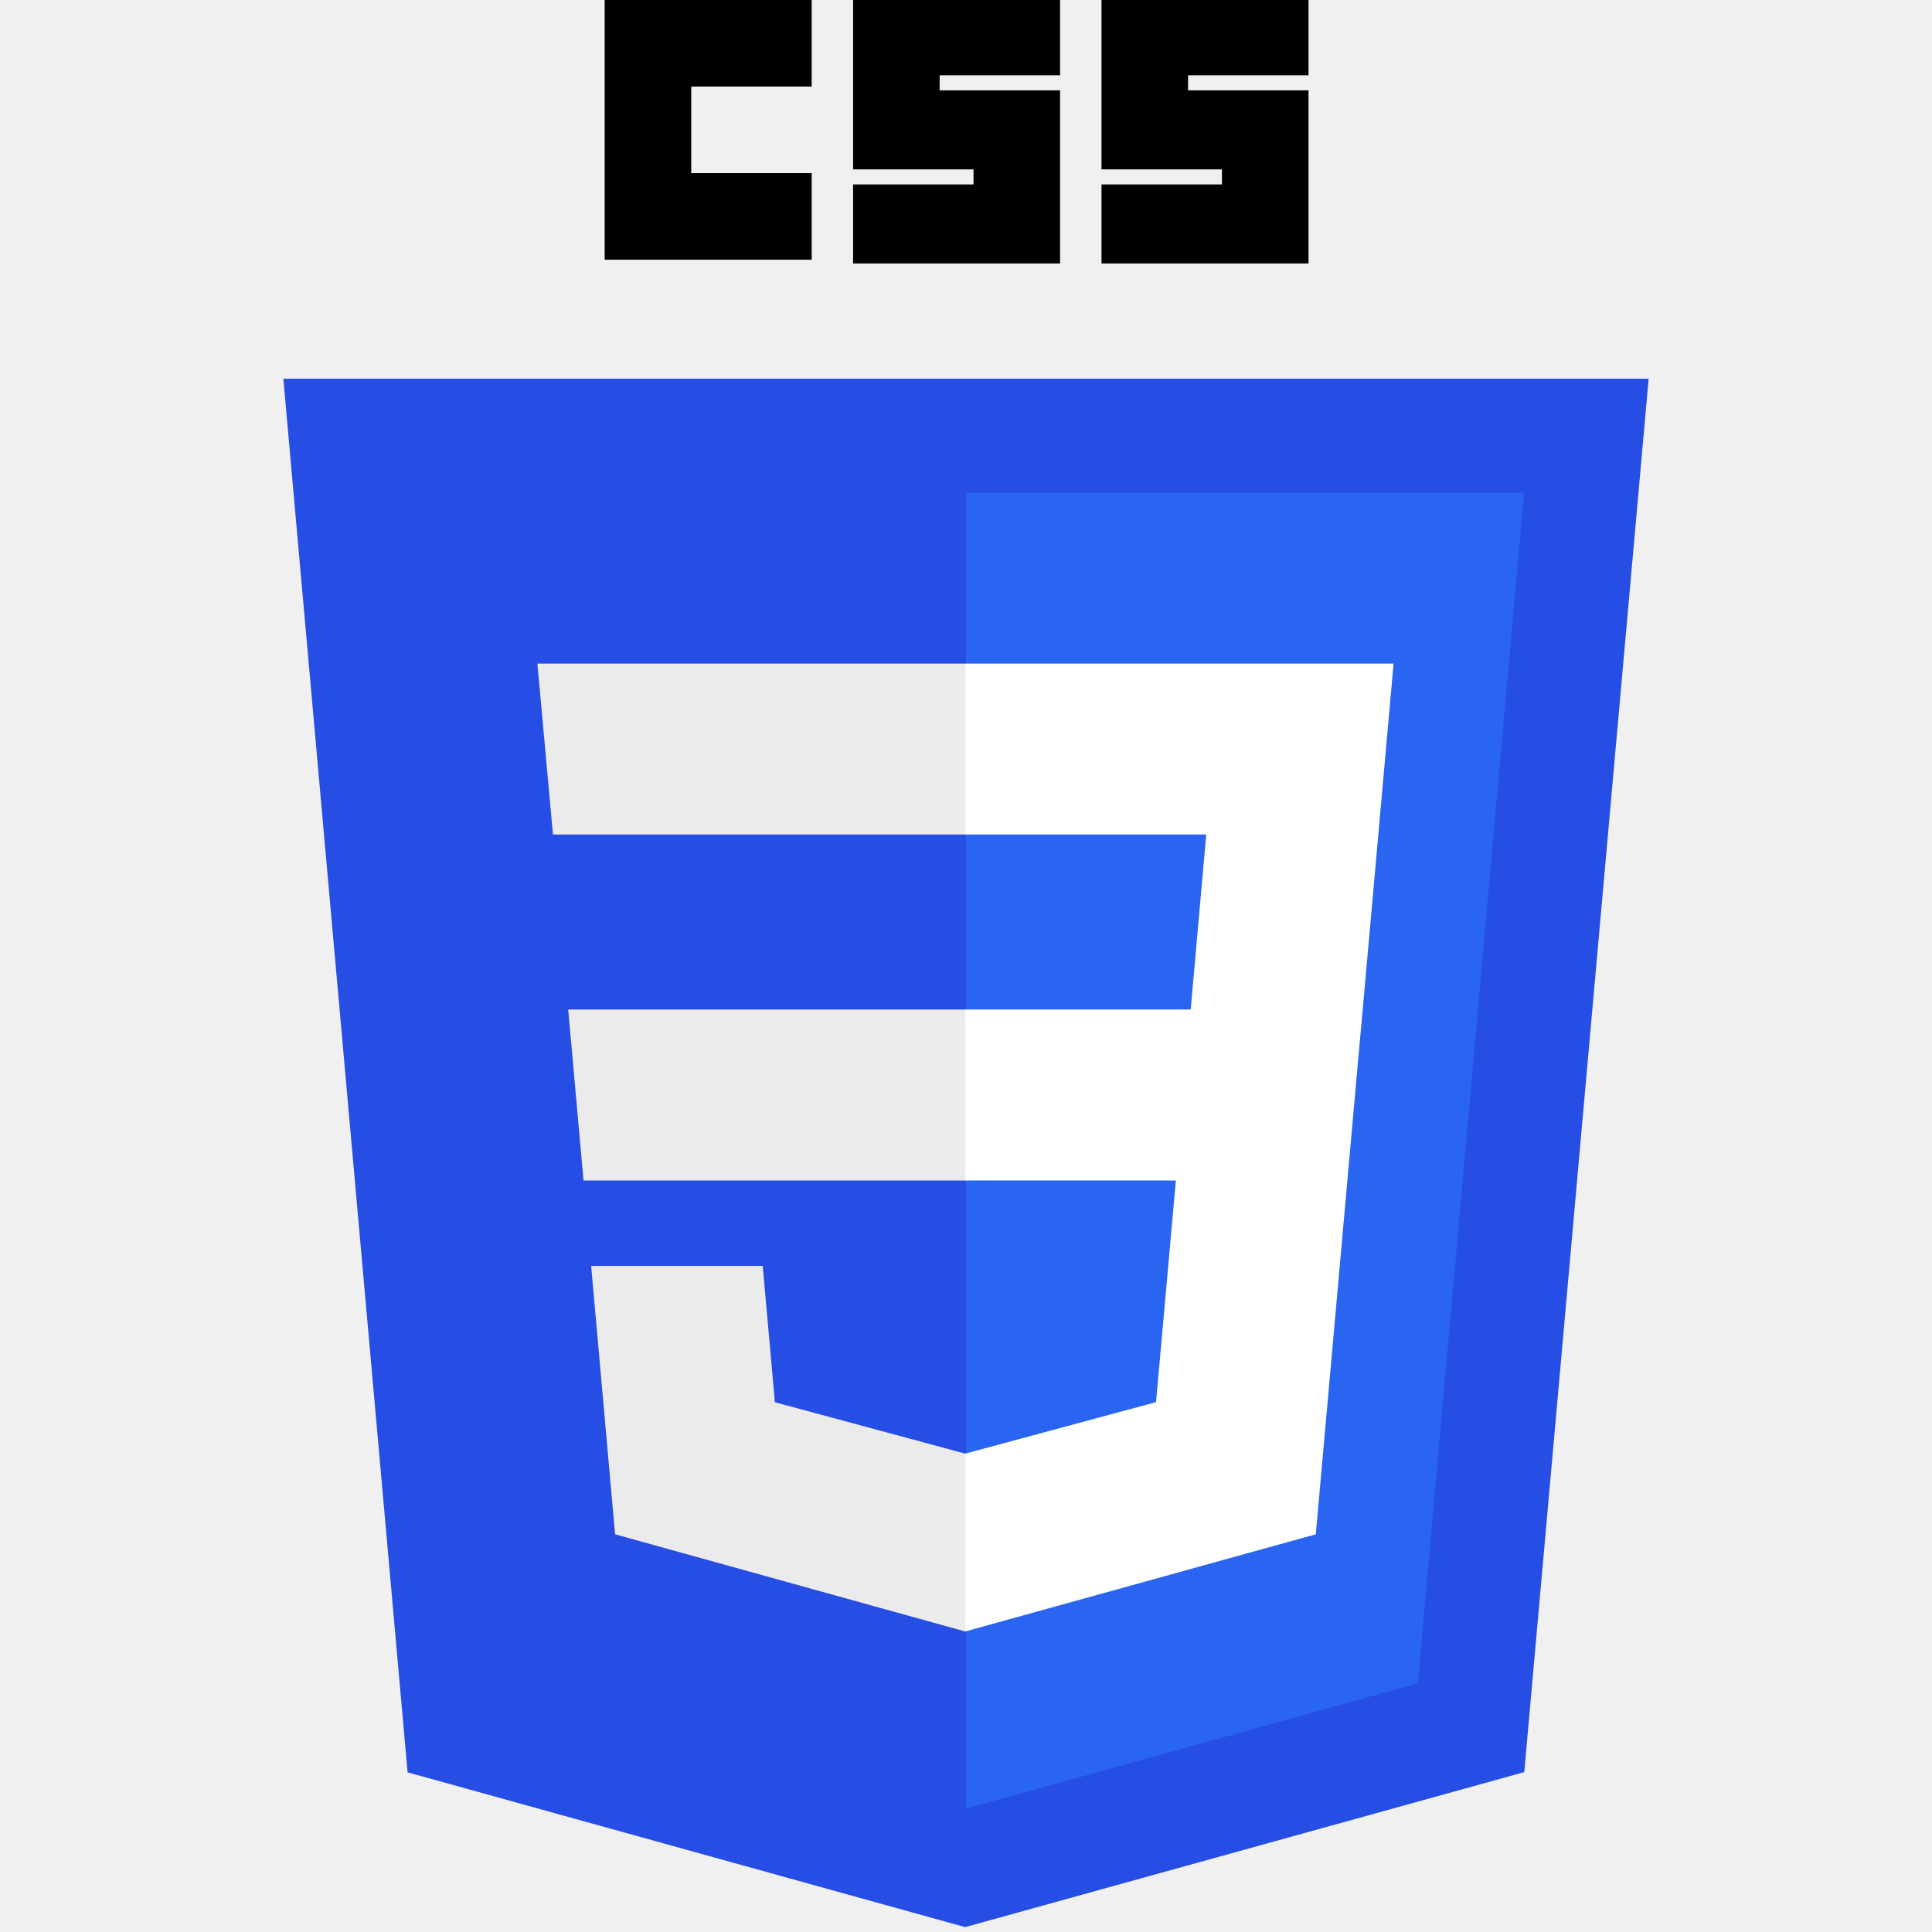
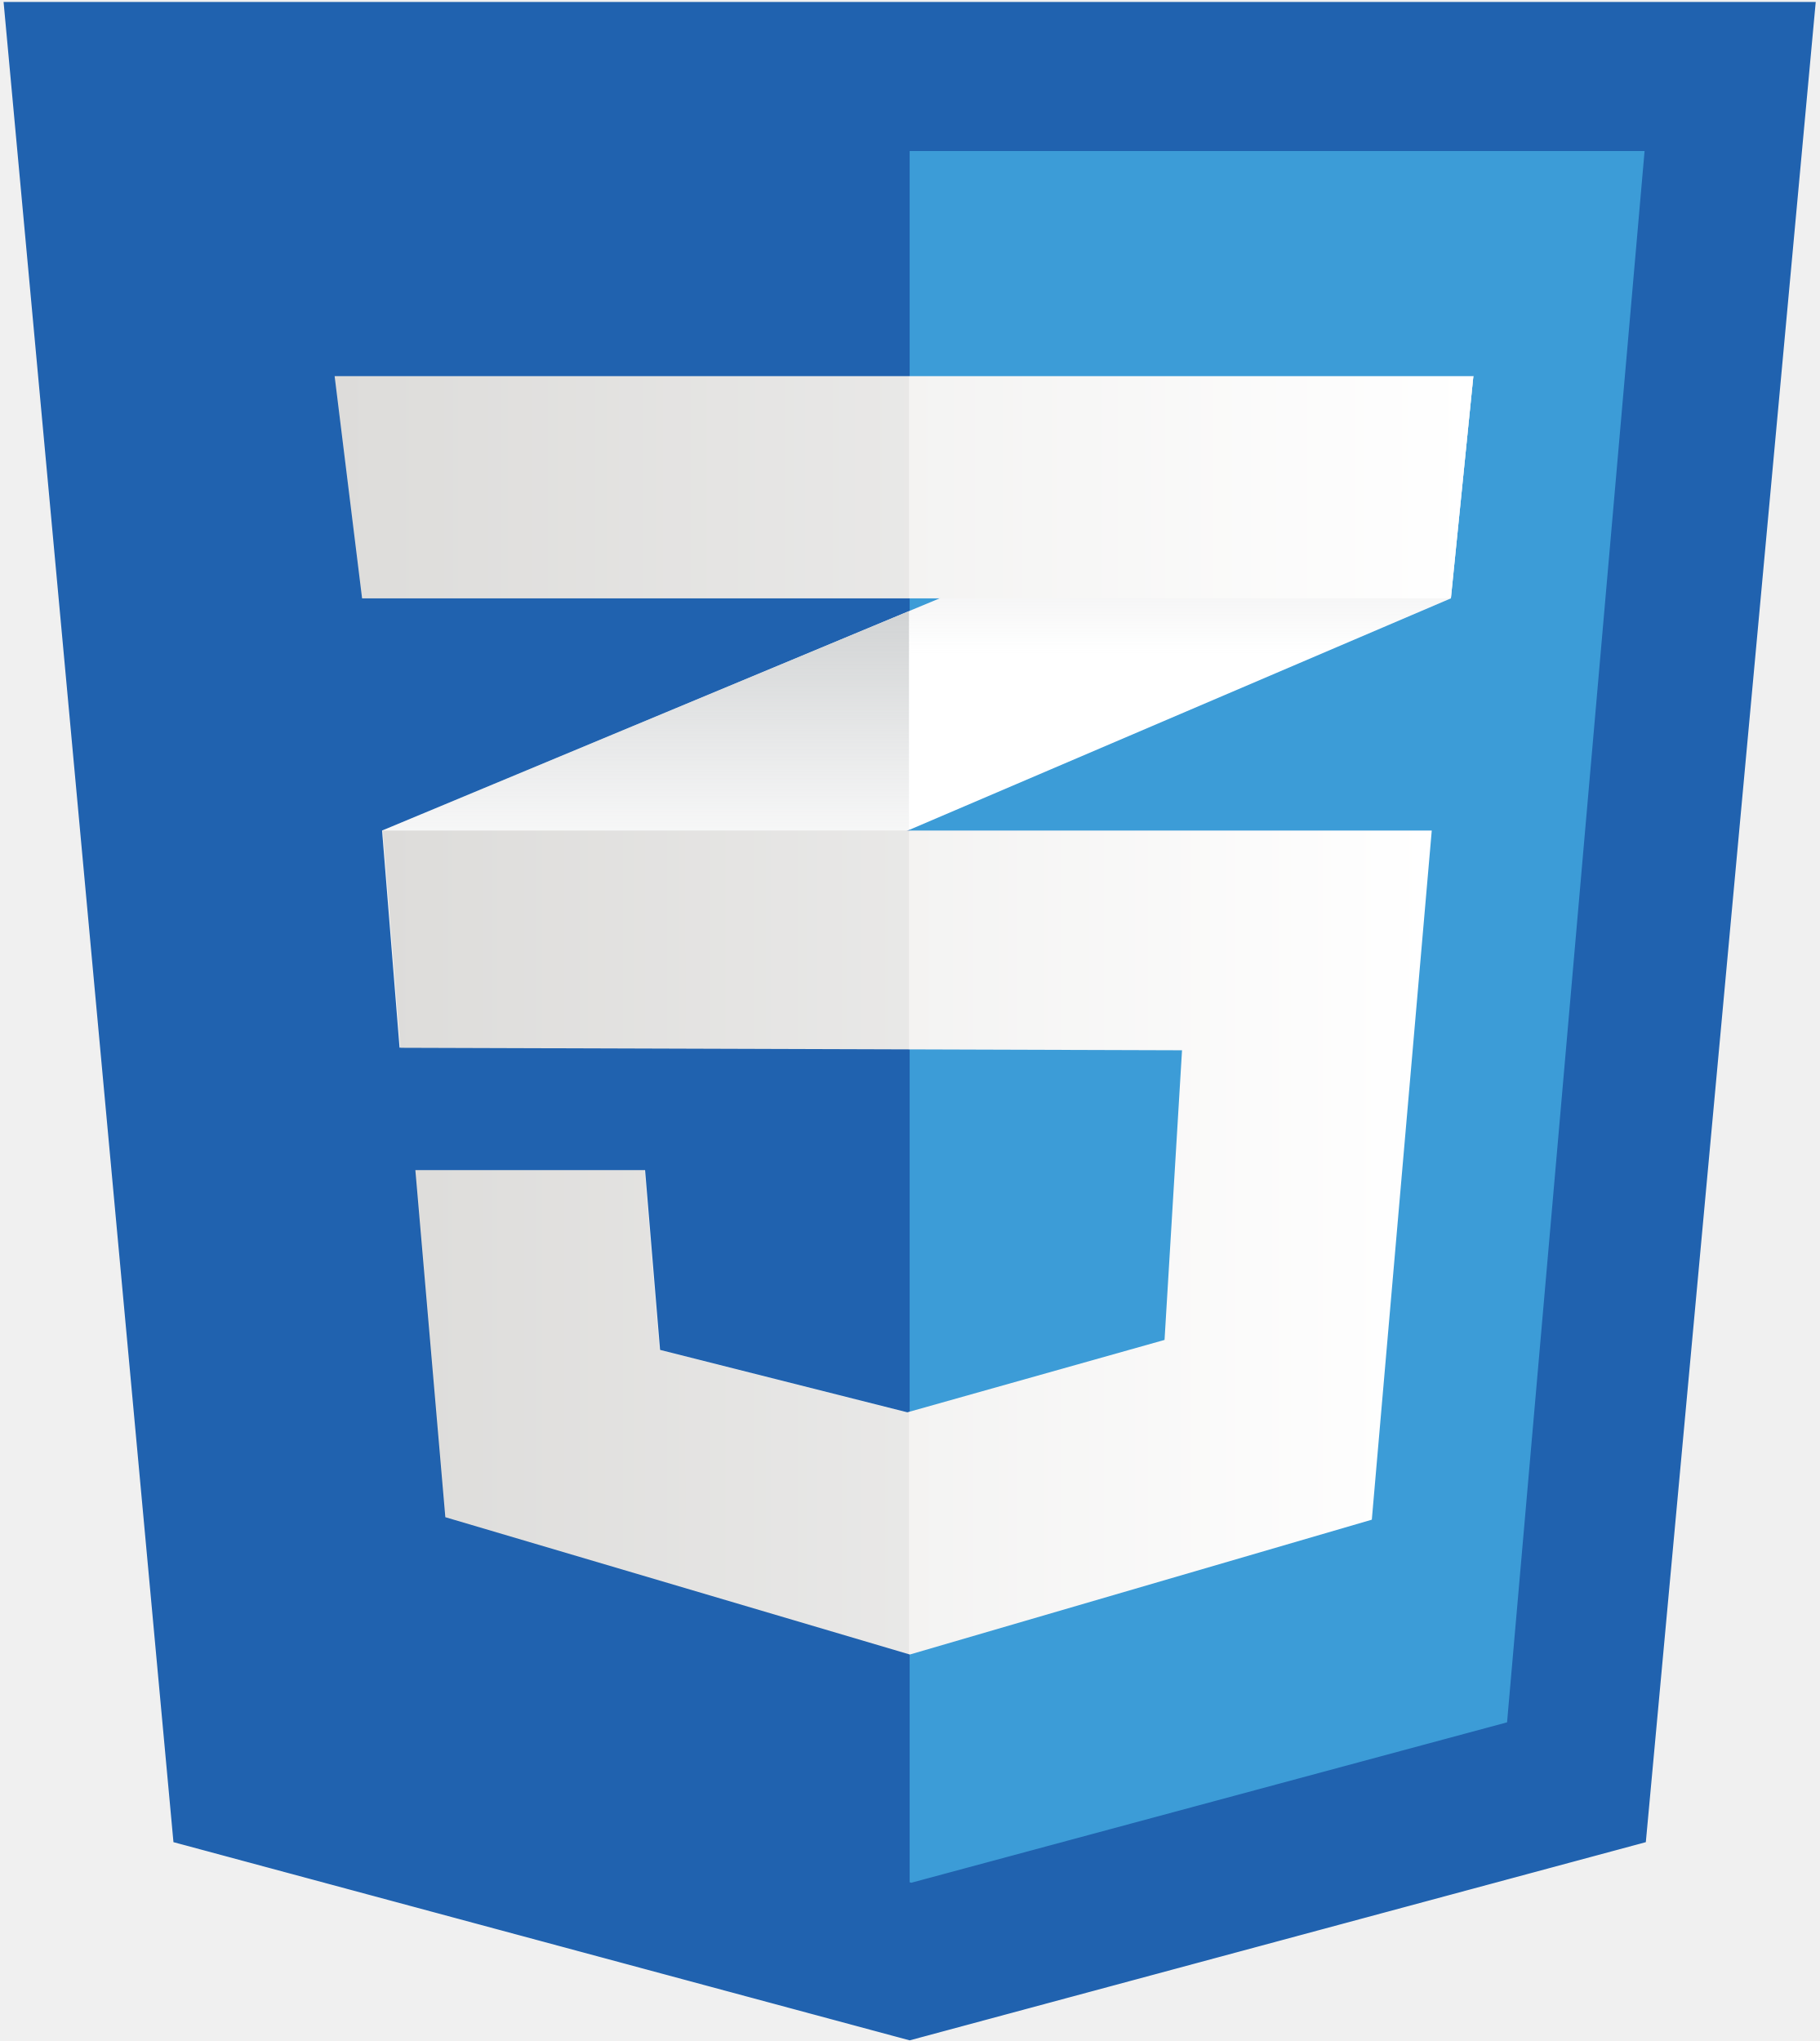
- <svg xmlns="http://www.w3.org/2000/svg" width="361px" height="361px" viewBox="-52.5 0 361 361" version="1.1" preserveAspectRatio="xMidYMid">
-   <g>
-     <path d="M127.844,360.088 L23.662,331.166 L0.445,70.766 L255.555,70.766 L232.314,331.125 L127.844,360.088 L127.844,360.088 Z" fill="#264DE4" />
-     <path d="M212.417,314.547 L232.278,92.057 L128,92.057 L128,337.95 L212.417,314.547 L212.417,314.547 Z" fill="#2965F1" />
-     <path d="M53.669,188.636 L56.531,220.573 L128,220.573 L128,188.636 L53.669,188.636 L53.669,188.636 Z" fill="#EBEBEB" />
-     <path d="M47.917,123.995 L50.82,155.932 L128,155.932 L128,123.995 L47.917,123.995 L47.917,123.995 Z" fill="#EBEBEB" />
-     <path d="M128,271.58 L127.86,271.617 L92.292,262.013 L90.018,236.542 L57.958,236.542 L62.432,286.688 L127.853,304.849 L128,304.808 L128,271.58 L128,271.58 Z" fill="#EBEBEB" />
-     <path d="M60.484,0 L99.165,0 L99.165,16.176 L76.659,16.176 L76.659,32.352 L99.165,32.352 L99.165,48.527 L60.484,48.527 L60.484,0 L60.484,0 Z" fill="#000000" />
-     <path d="M106.901,0 L145.582,0 L145.582,14.066 L123.077,14.066 L123.077,16.879 L145.582,16.879 L145.582,49.231 L106.901,49.231 L106.901,34.462 L129.407,34.462 L129.407,31.648 L106.901,31.648 L106.901,0 L106.901,0 Z" fill="#000000" />
-     <path d="M153.319,0 L192,0 L192,14.066 L169.495,14.066 L169.495,16.879 L192,16.879 L192,49.231 L153.319,49.231 L153.319,34.462 L175.824,34.462 L175.824,31.648 L153.319,31.648 L153.319,0 L153.319,0 Z" fill="#000000" />
-     <path d="M202.127,188.636 L207.892,123.995 L127.89,123.995 L127.89,155.932 L172.892,155.932 L169.986,188.636 L127.89,188.636 L127.89,220.573 L167.217,220.573 L163.509,261.993 L127.89,271.607 L127.89,304.833 L193.362,286.688 L193.843,281.292 L201.348,197.212 L202.127,188.636 L202.127,188.636 Z" fill="#FFFFFF" />
-   </g>
+ <svg xmlns="http://www.w3.org/2000/svg" width="500" height="561" viewBox="0 0 500 561" fill="none">
+   <path d="M452.32 506.345L249.997 560.823L47.671 506.345L0.983 0.537H499.014L452.32 506.345Z" fill="#2062AF" />
+   <path d="M249.996 41.507V517.373L250.453 517.497L414.185 473.408L451.977 41.507H249.996Z" fill="#3C9CD7" />
+   <path d="M249.816 167.979L105.006 228.289L109.809 287.999L249.816 228.137L398.747 164.462L404.922 103.38L249.816 167.979Z" fill="white" />
+   <path d="M105.005 228.289L109.807 287.999L249.814 228.137V167.979L105.005 228.289Z" fill="url(#paint0_linear_7_2)" />
+   <path d="M404.922 103.382L249.816 167.979V228.137L398.747 164.462L404.922 103.382Z" fill="url(#paint1_linear_7_2)" />
+   <path d="M105.228 228.289L110.031 287.999L324.854 288.684L320.049 368.297L249.36 388.198L181.407 371.041L177.289 321.625H114.149L122.385 417.024L250.046 454.77L377.015 417.708L393.487 228.289H105.228Z" fill="url(#paint2_linear_7_2)" />
+   <path opacity="0.05" d="M249.816 228.289H105.006L109.809 287.999L249.816 288.446V228.289ZM249.816 388.008L249.13 388.2L181.185 371.042L177.068 321.627H113.929L122.164 417.025L249.816 454.771V388.008Z" fill="black" />
+   <path d="M91.965 103.382H404.922L398.747 164.464H99.513L91.965 103.382Z" fill="url(#paint3_linear_7_2)" />
+   <path opacity="0.05" d="M249.816 103.382H91.965L99.513 164.464H249.816V103.382Z" fill="black" />
+   <defs>
+     <linearGradient id="paint0_linear_7_2" x1="177.41" y1="288.001" x2="177.41" y2="167.981" gradientUnits="userSpaceOnUse">
+       <stop offset="0.387" stop-color="#D1D3D4" stop-opacity="0" />
+       <stop offset="1" stop-color="#D1D3D4" />
+     </linearGradient>
+     <linearGradient id="paint1_linear_7_2" x1="327.367" y1="228.139" x2="327.367" y2="103.383" gradientUnits="userSpaceOnUse">
+       <stop offset="0.387" stop-color="#D1D3D4" stop-opacity="0" />
+       <stop offset="1" stop-color="#D1D3D4" />
+     </linearGradient>
+     <linearGradient id="paint2_linear_7_2" x1="105.228" y1="341.531" x2="393.486" y2="341.531" gradientUnits="userSpaceOnUse">
+       <stop stop-color="#E8E7E5" />
+       <stop offset="1" stop-color="white" />
+     </linearGradient>
+     <linearGradient id="paint3_linear_7_2" x1="91.965" y1="133.923" x2="404.92" y2="133.923" gradientUnits="userSpaceOnUse">
+       <stop stop-color="#E8E7E5" />
+       <stop offset="1" stop-color="white" />
+     </linearGradient>
+   </defs>
</svg>
